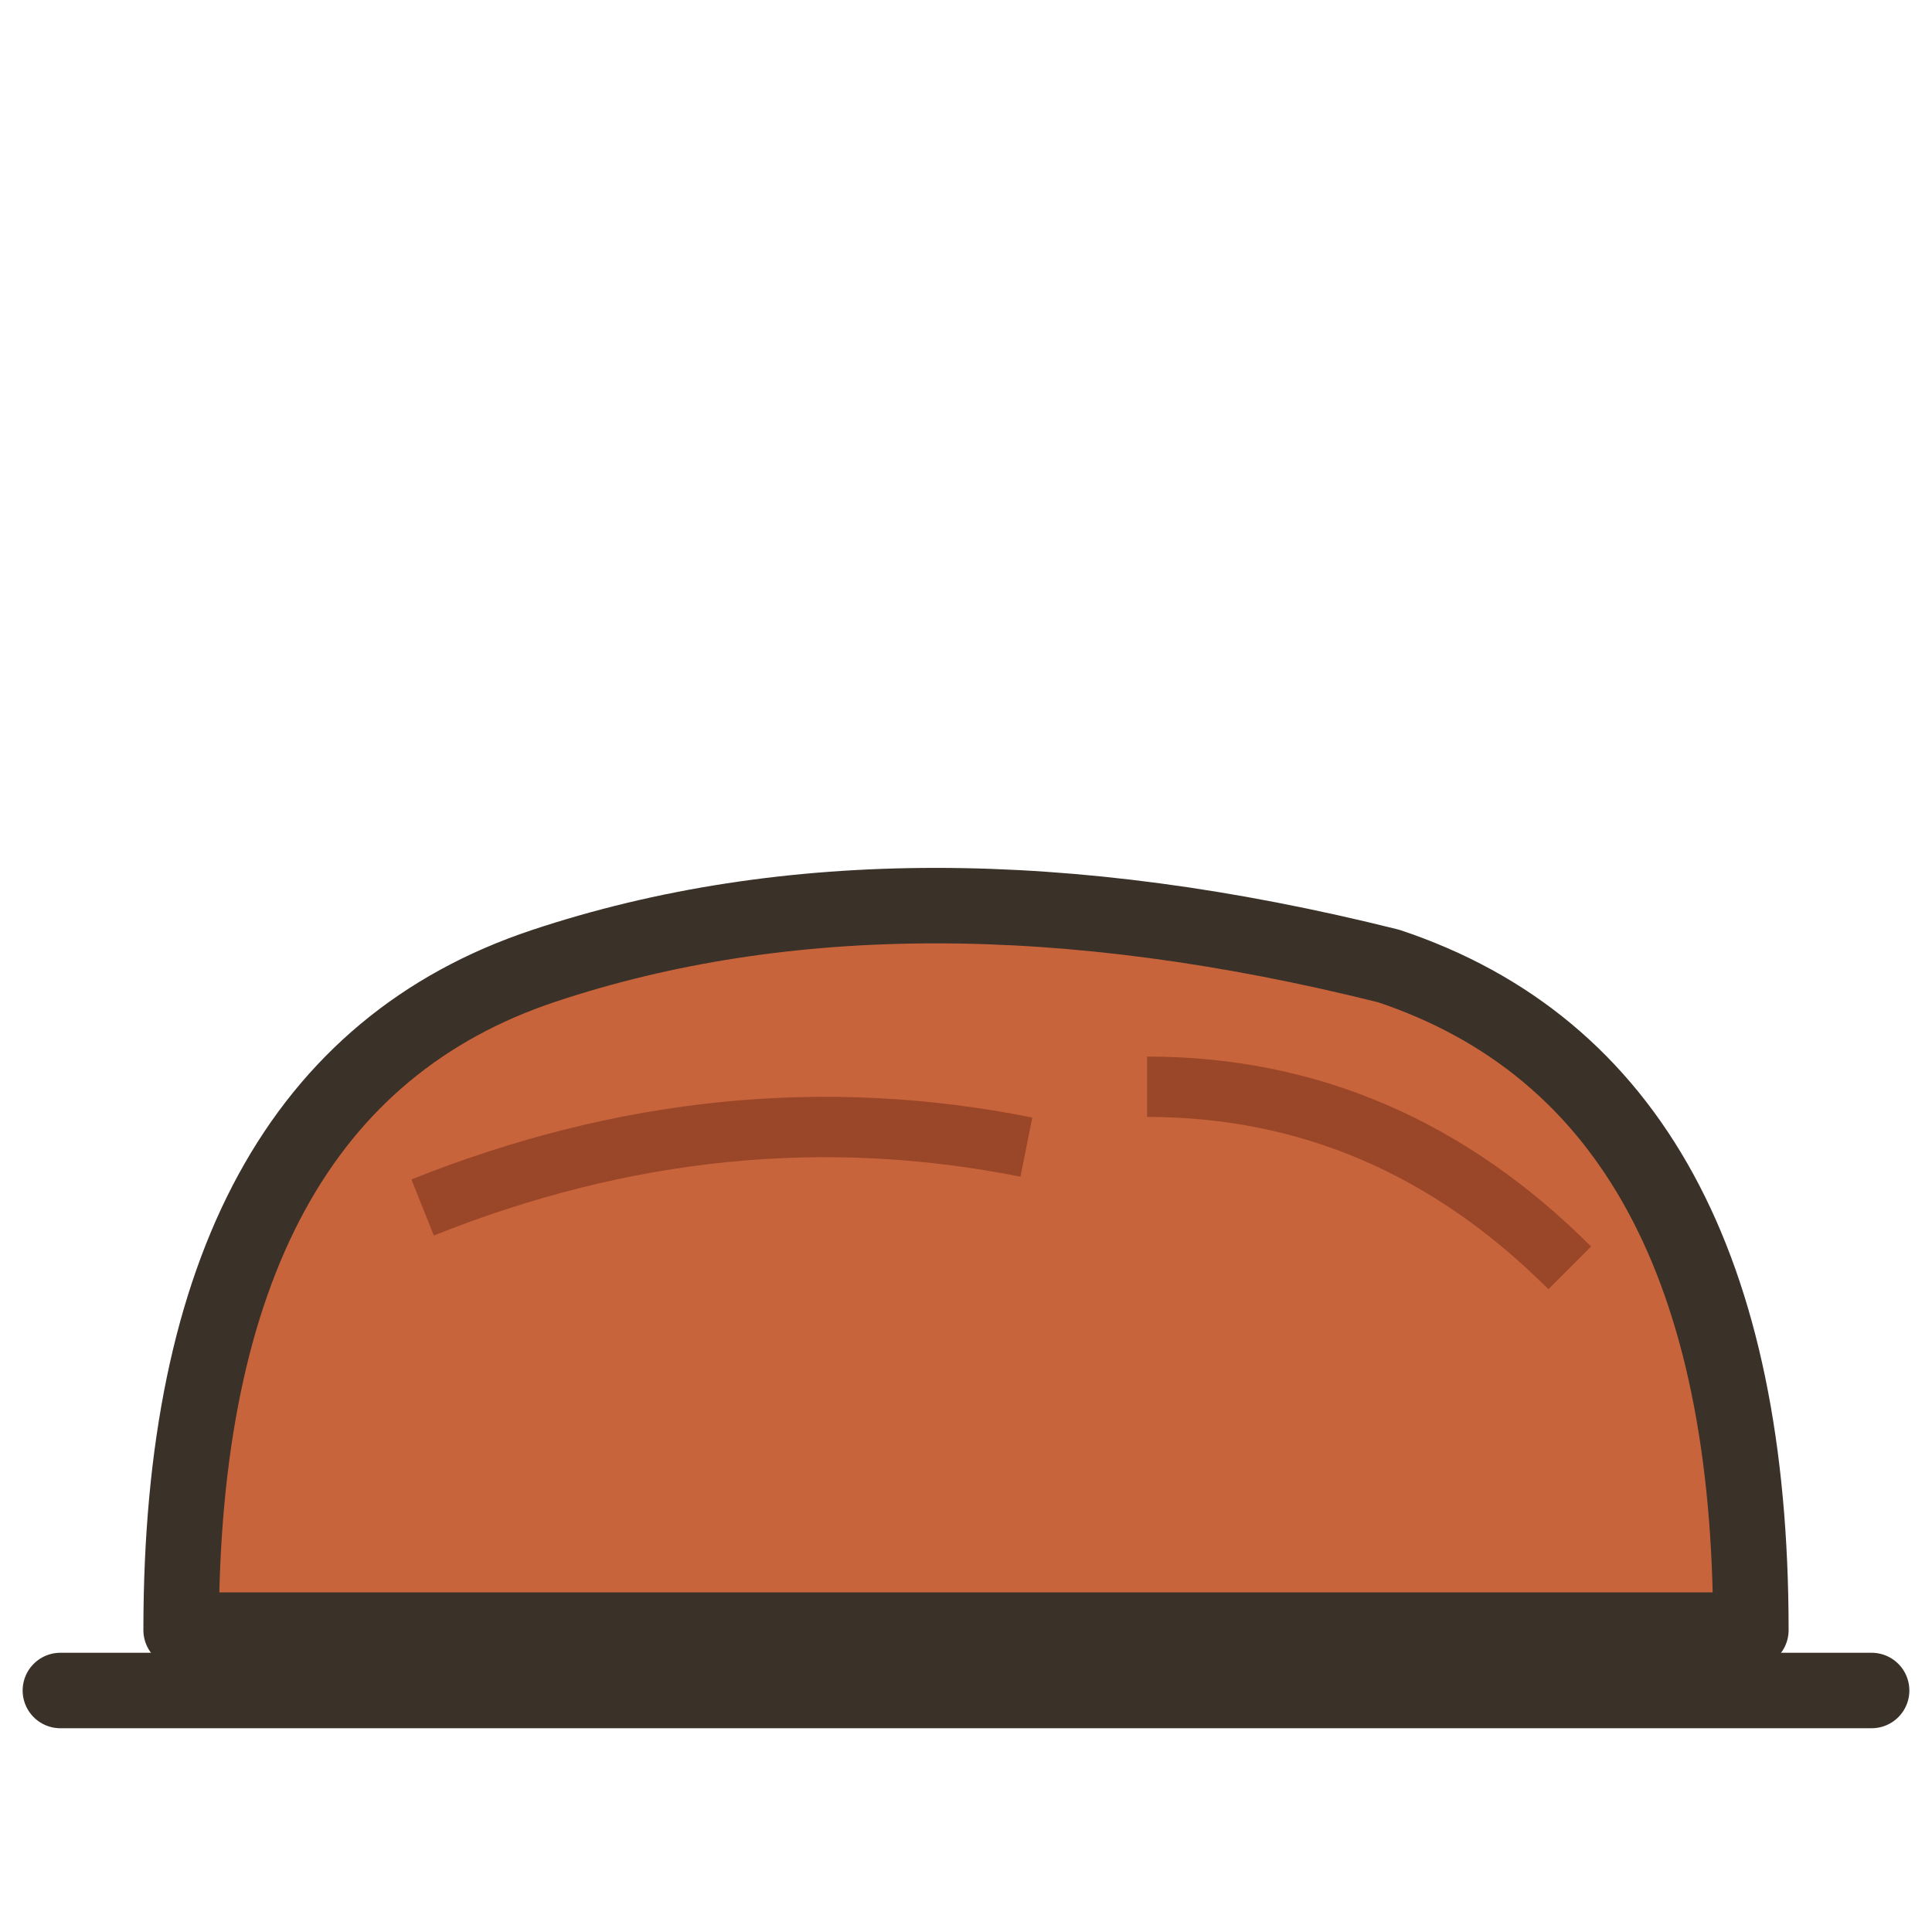
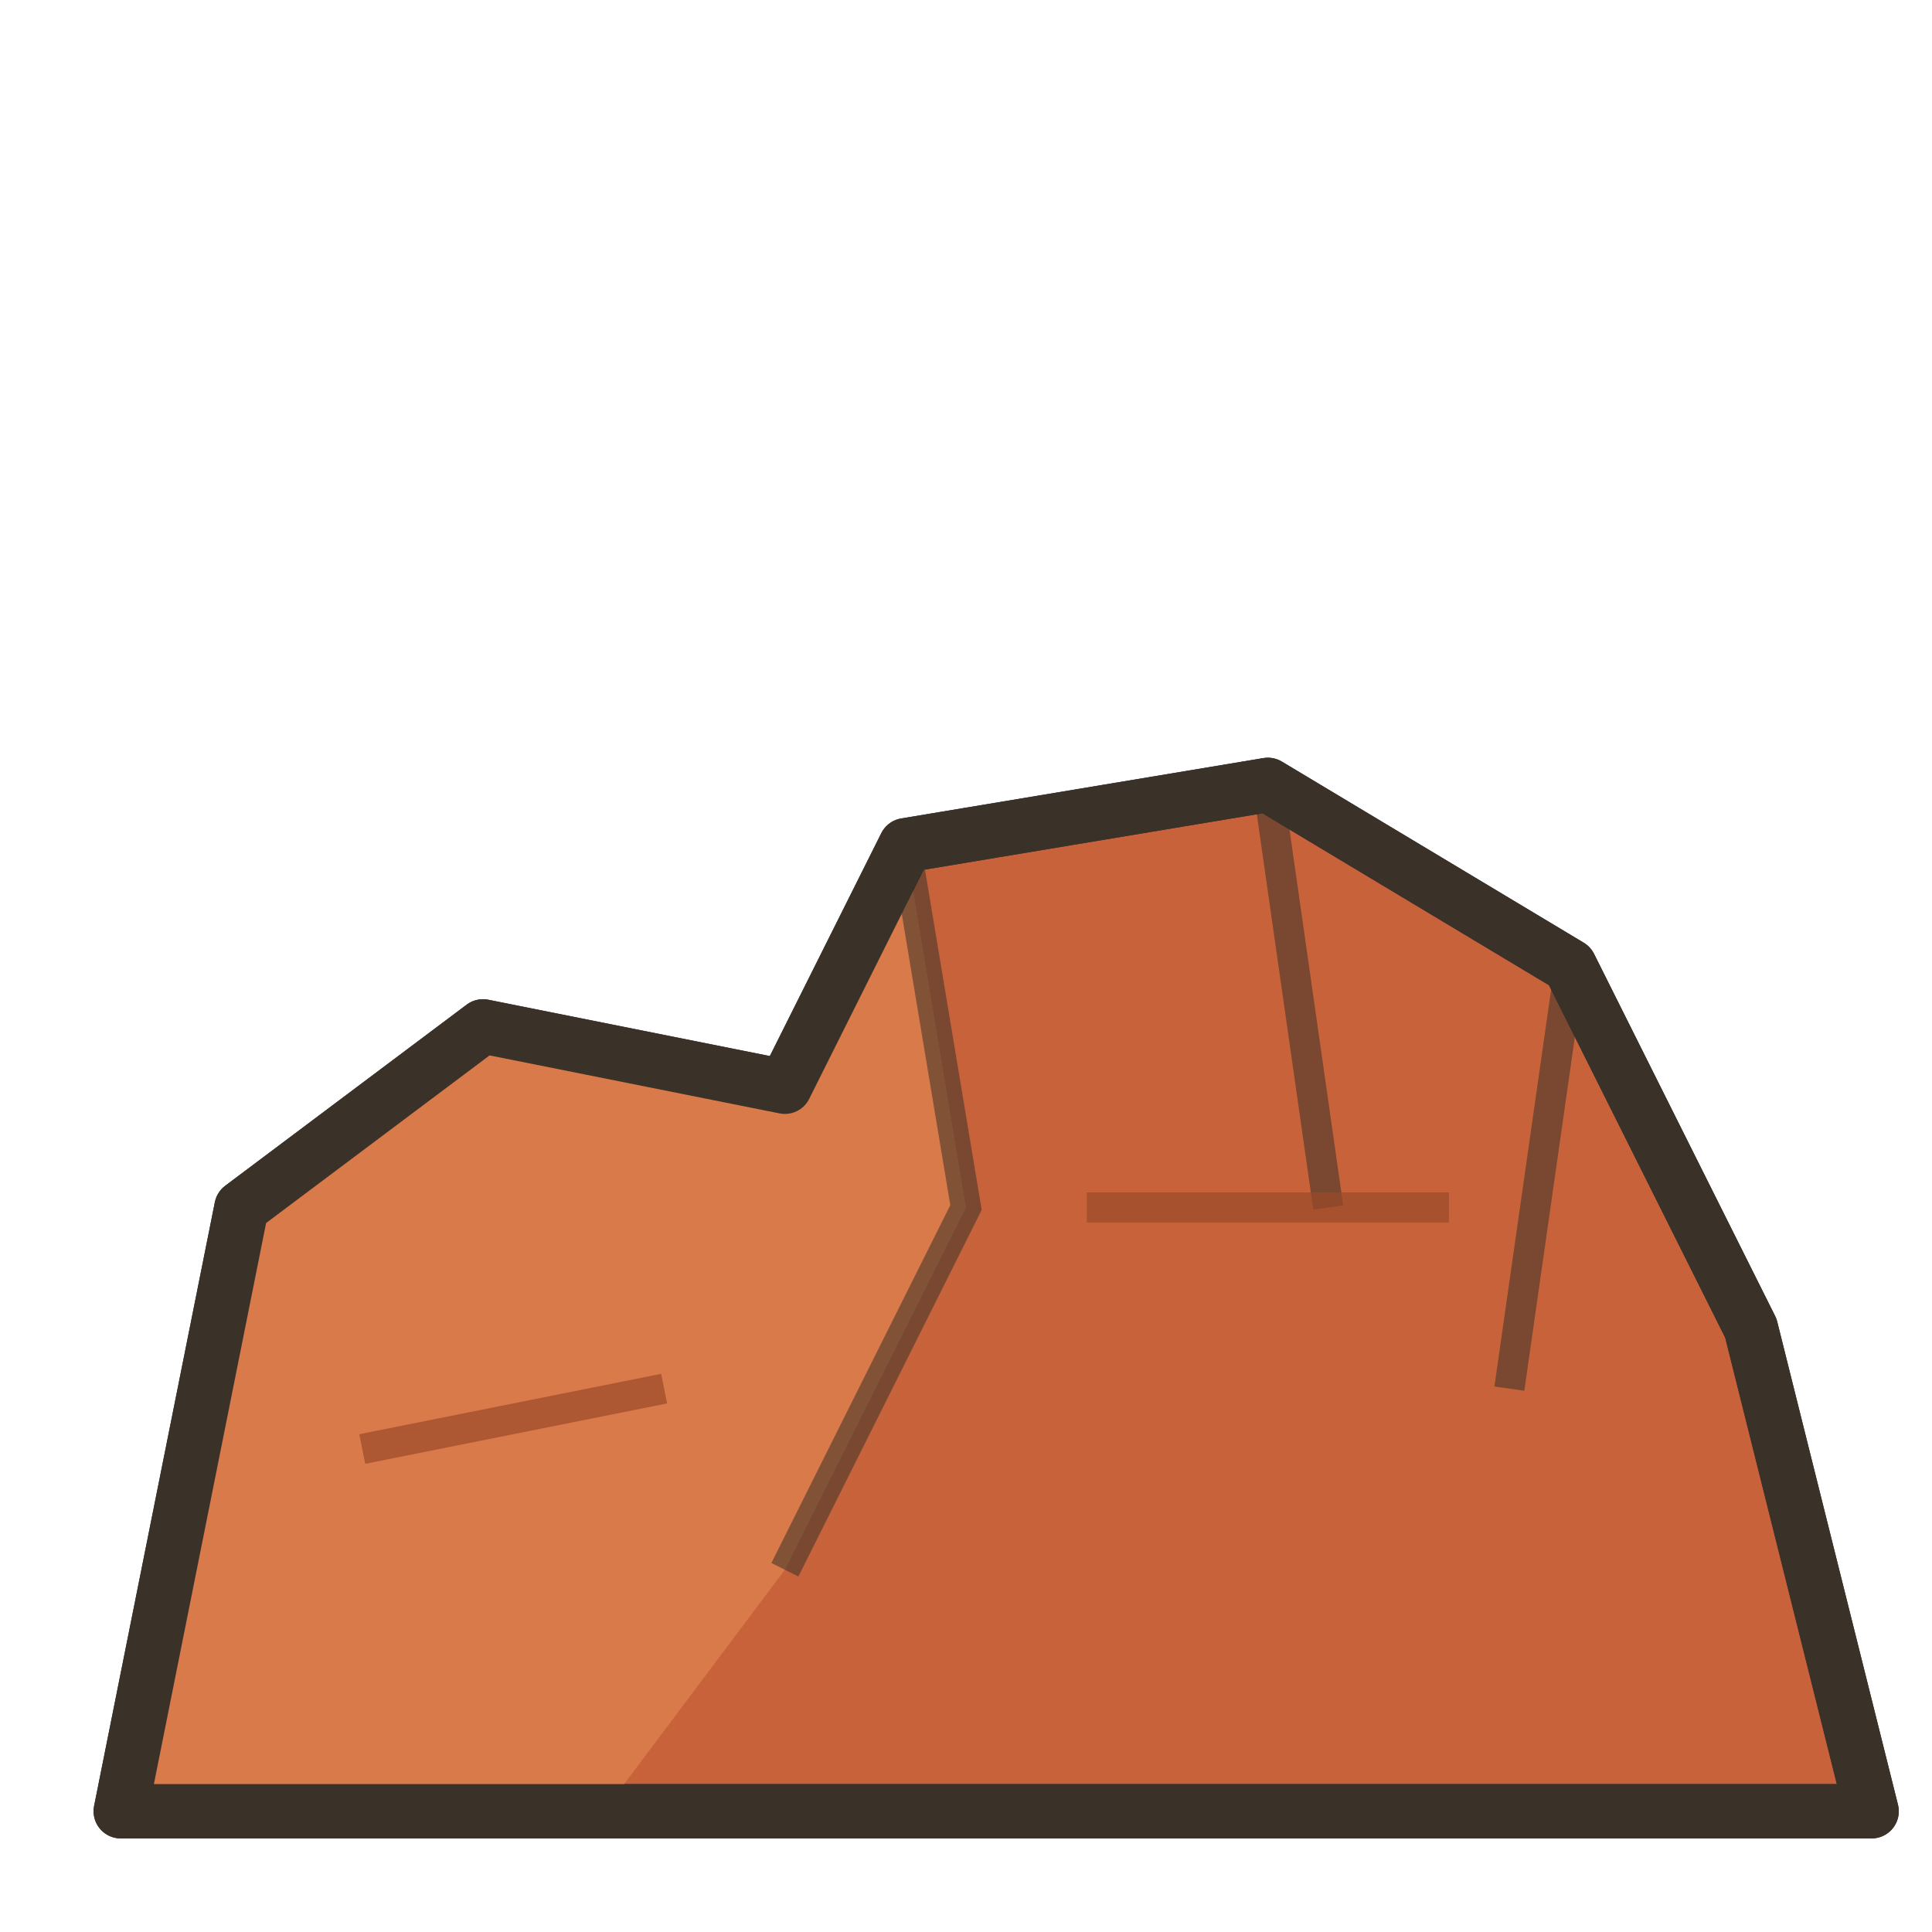
<svg xmlns="http://www.w3.org/2000/svg" width="64" height="64" viewBox="0 0 64 64">
-   <path d="M6,54 Q6,36 18,32 Q30,28 46,32 Q58,36 58,54 Z" fill="#c8643c" stroke="#3a3128" stroke-width="2.5" stroke-linejoin="round" stroke-linecap="round" />
-   <path d="M14,40 Q24,36 34,38 M38,36 Q46,36 52,42" fill="none" stroke="#9a4628" stroke-width="2" />
-   <path d="M2,56 L62,56" stroke="#3a3128" stroke-width="2.5" stroke-linejoin="round" stroke-linecap="round" />
+   <path d="M4,60 L8,40 L16,34 L26,36 L30,28 L42,26 L52,32 L58,44 L62,60 Z" fill="#c8623a" stroke="#3a3128" stroke-width="1.8" stroke-linejoin="round" stroke-linecap="round" />
+   <path d="M4,60 L8,40 L16,34 L26,36 L30,28 L32,40 L26,52 L20,60 Z" fill="#d97a4a" />
+   <path d="M30,28 L32,40 L26,52 M42,26 L44,40 M52,32 L50,46" fill="none" stroke="#3a3128" stroke-width="1" opacity="0.55" />
+   <path d="M4,60 L8,40 L16,34 L26,36 L30,28 L42,26 L52,32 L58,44 L62,60 Z" fill="none" stroke="#3a3128" stroke-width="1.8" stroke-linejoin="round" stroke-linecap="round" />
+   <path d="M12,48 L22,46 M36,40 L48,40" stroke="#9a4a2a" stroke-width="1" opacity="0.7" />
</svg>
